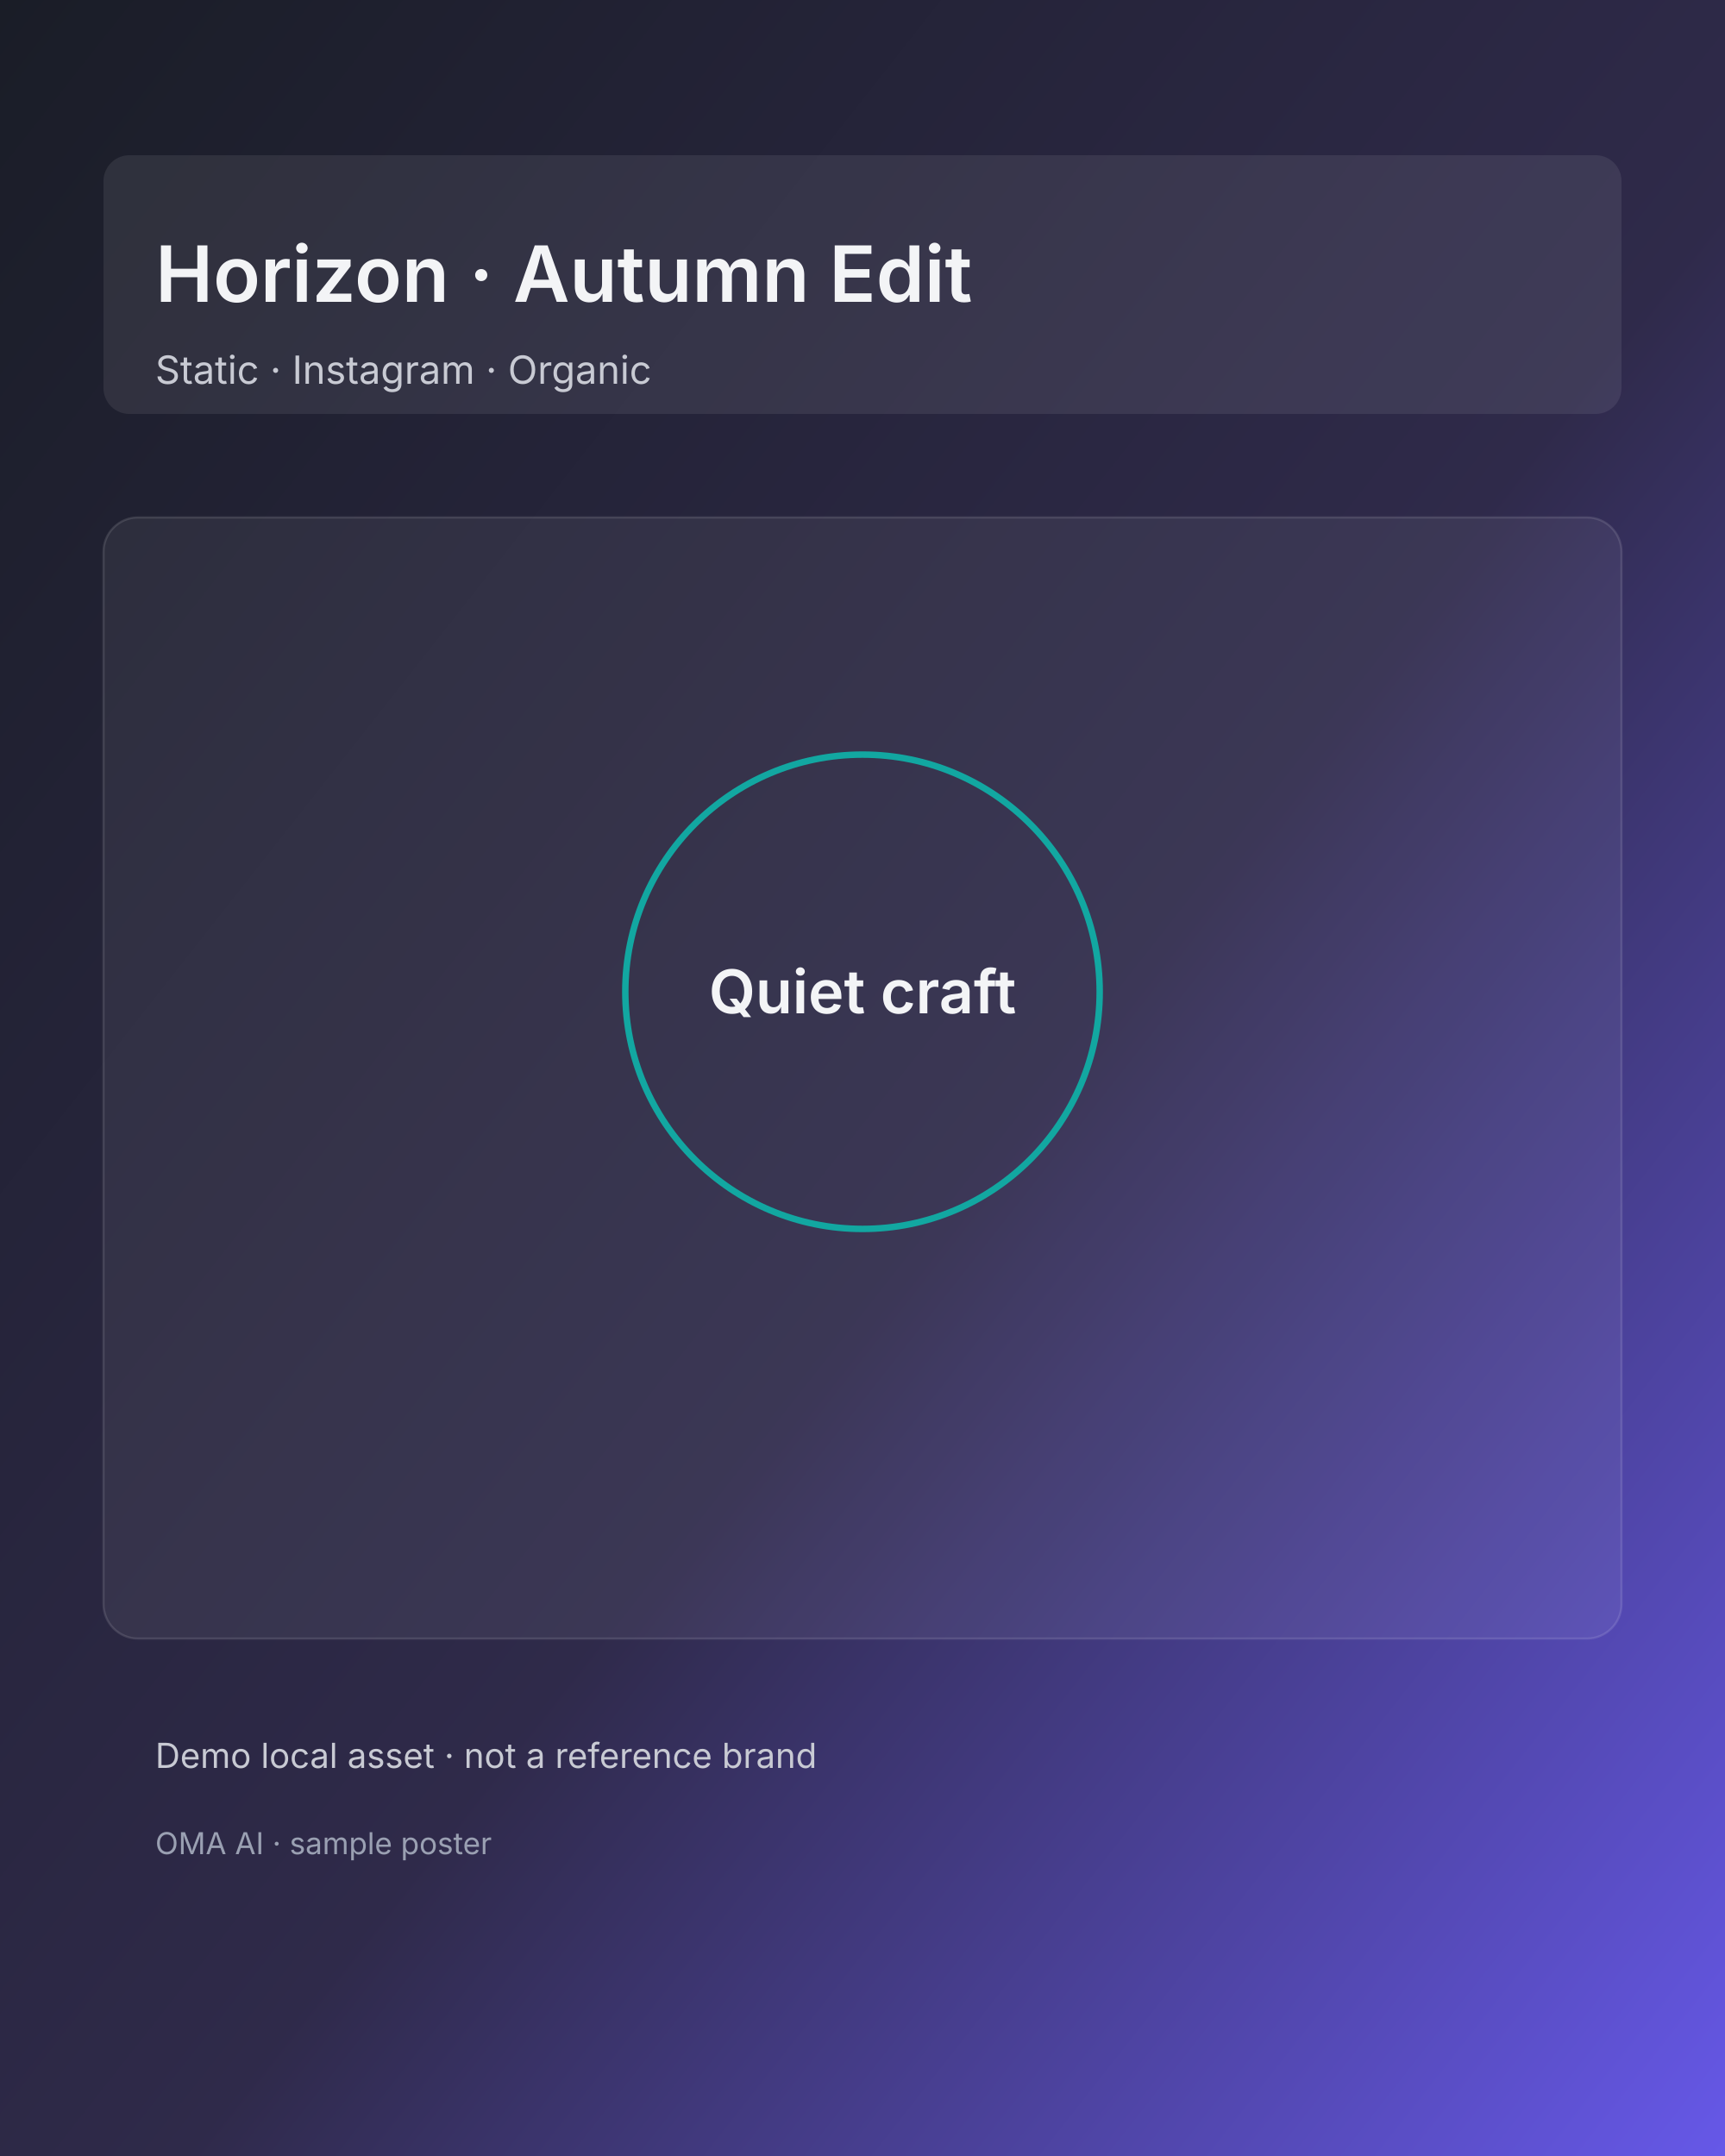
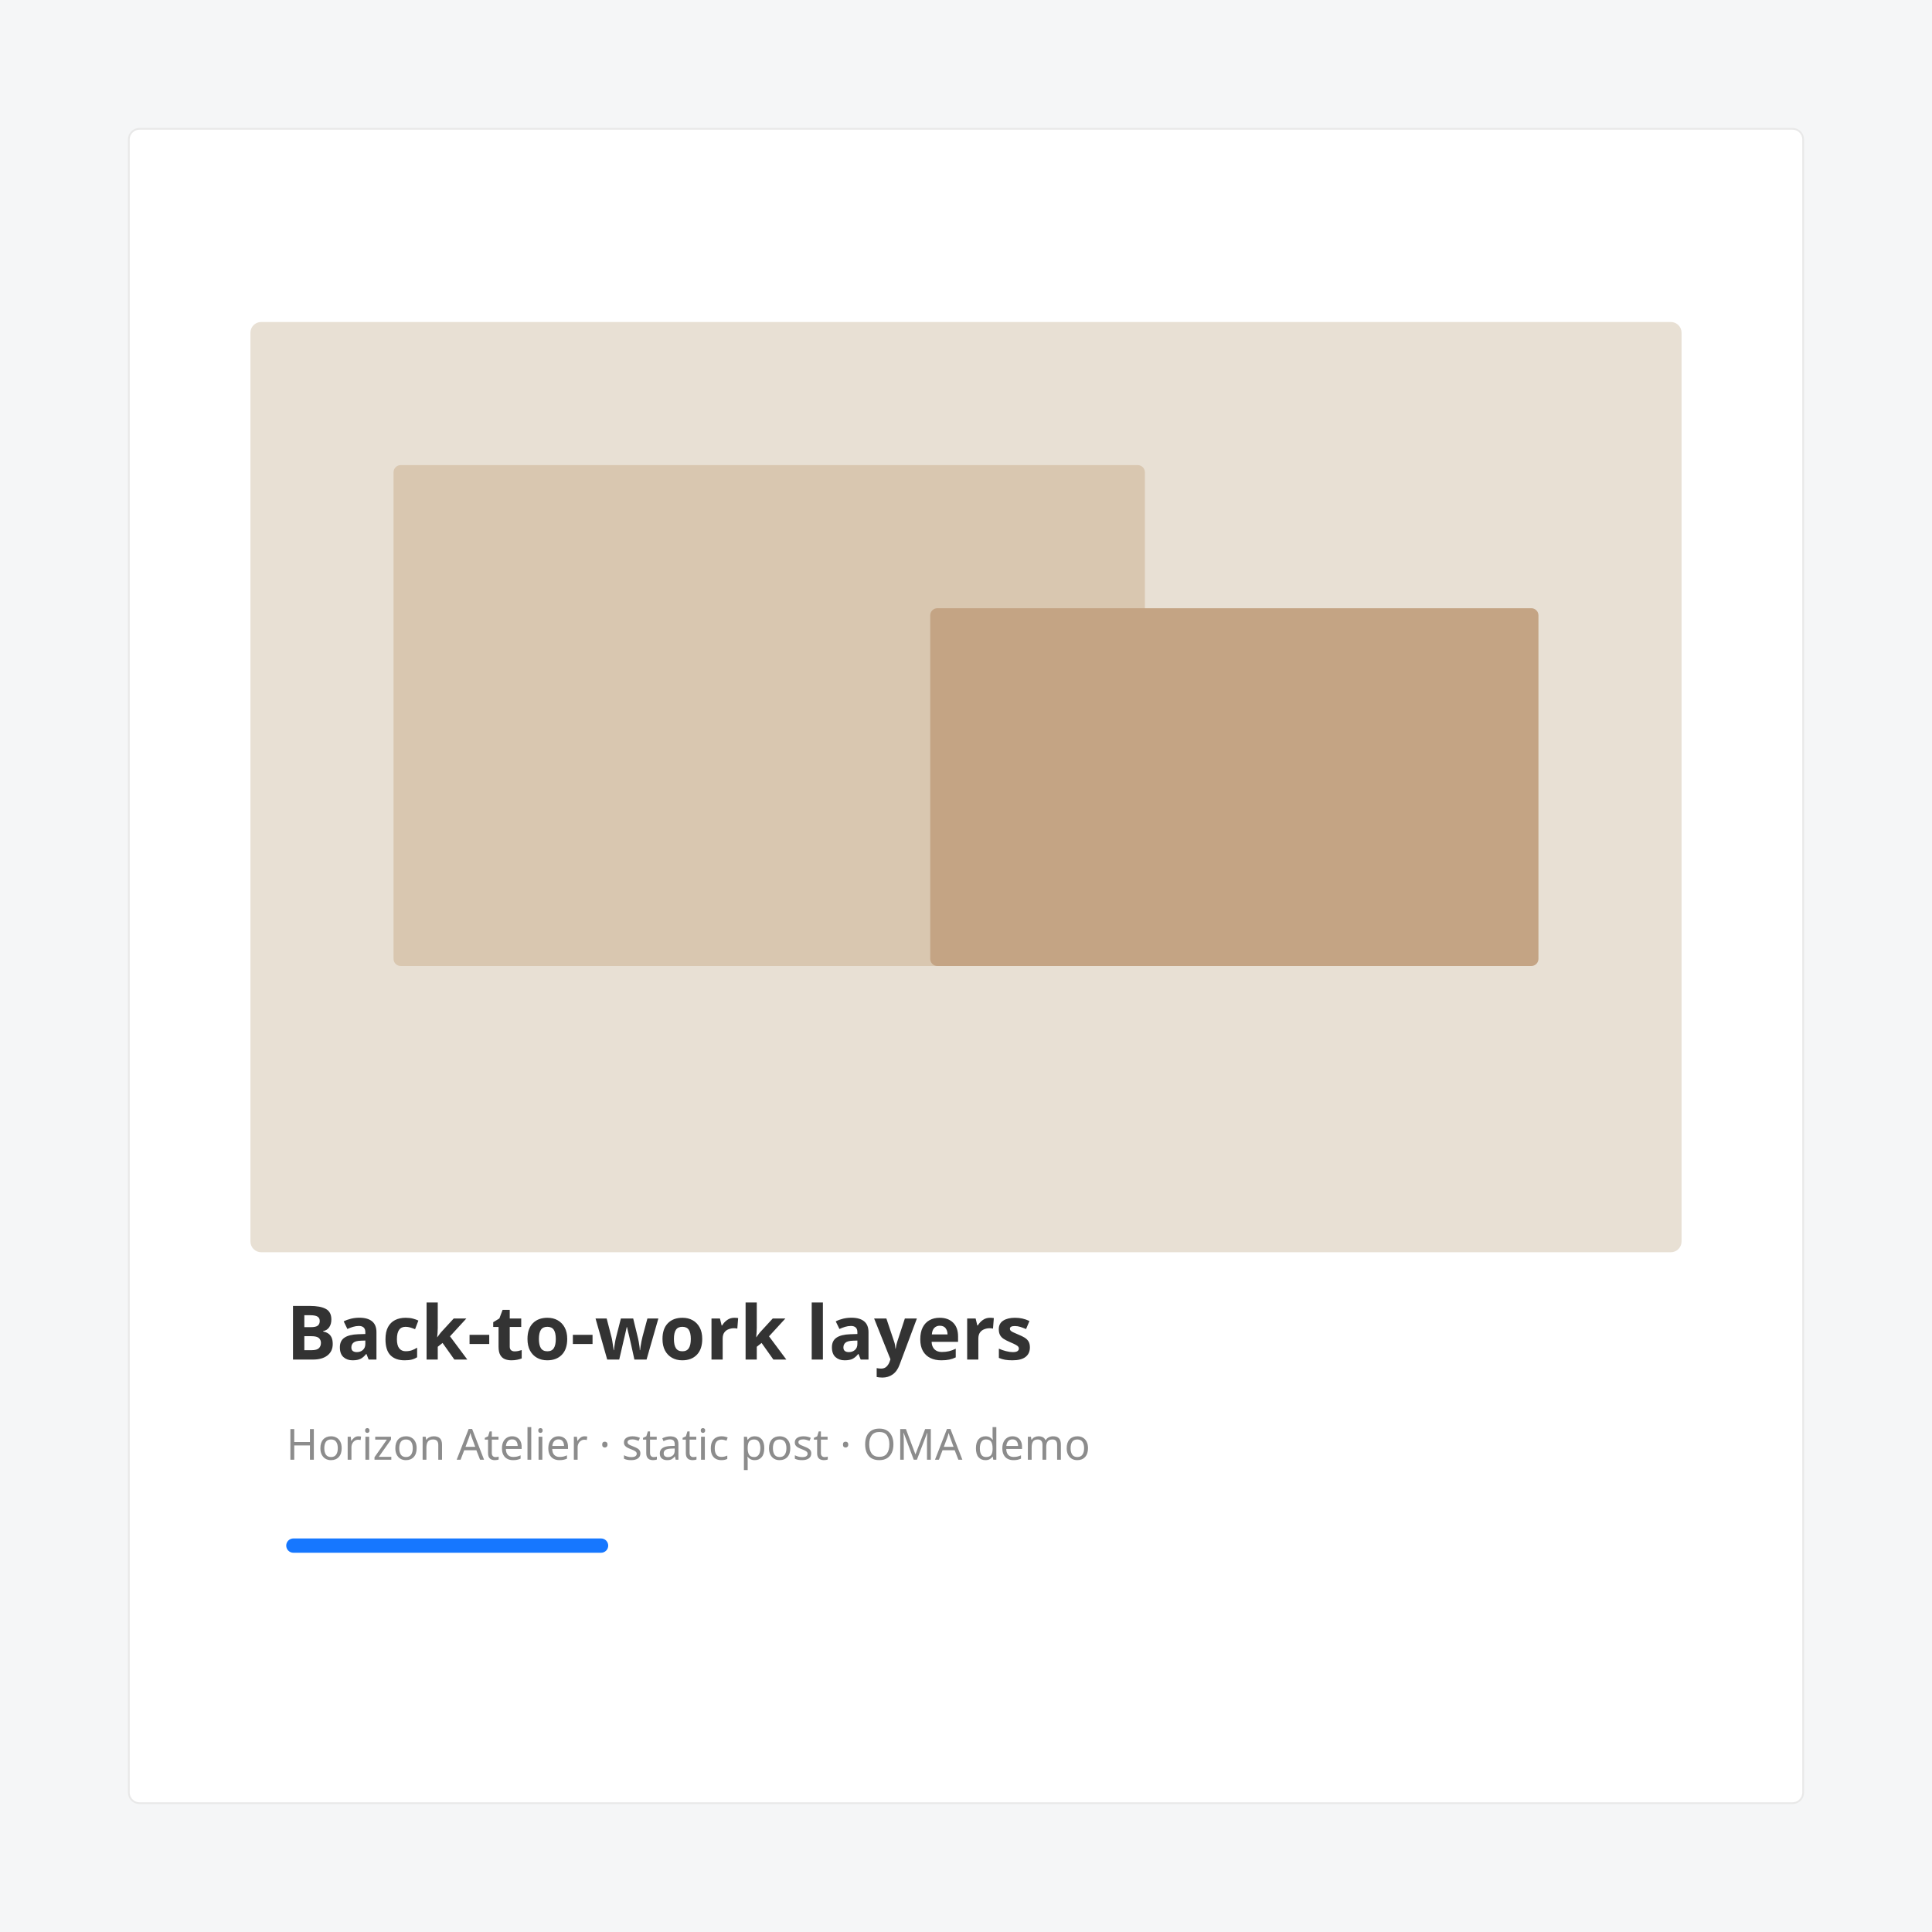
- <svg xmlns="http://www.w3.org/2000/svg" width="800" height="1000" viewBox="0 0 800 1000" role="img" aria-label="OMA static content poster">
-   <defs>
-     <linearGradient id="g" x1="0" y1="0" x2="1" y2="1">
-       <stop offset="0%" stop-color="#1a1d27" />
-       <stop offset="55%" stop-color="#2f2a4a" />
-       <stop offset="100%" stop-color="#6658e8" />
-     </linearGradient>
-   </defs>
-   <rect width="800" height="1000" fill="url(#g)" />
-   <rect x="48" y="72" width="704" height="120" rx="12" fill="rgba(255,255,255,0.08)" />
-   <text x="72" y="140" fill="#f3f4f6" font-family="Inter, sans-serif" font-size="36" font-weight="600">Horizon · Autumn Edit</text>
-   <text x="72" y="178" fill="#c8cad3" font-family="Inter, sans-serif" font-size="18">Static · Instagram · Organic</text>
-   <rect x="48" y="240" width="704" height="520" rx="16" fill="rgba(255,255,255,0.06)" stroke="rgba(255,255,255,0.12)" />
-   <circle cx="400" cy="460" r="110" fill="none" stroke="#12a7a1" stroke-width="3" />
-   <text x="400" y="470" text-anchor="middle" fill="#f3f4f6" font-family="Inter, sans-serif" font-size="28" font-weight="600">Quiet craft</text>
-   <text x="72" y="820" fill="#c8cad3" font-family="Inter, sans-serif" font-size="16">Demo local asset · not a reference brand</text>
-   <text x="72" y="860" fill="#9aa0b2" font-family="Inter, sans-serif" font-size="14">OMA AI · sample poster</text>
+ <svg xmlns="http://www.w3.org/2000/svg" width="1080" height="1080" viewBox="0 0 1080 1080" role="img" aria-label="OMA static product post — linen layers on a studio table">
+   <rect width="1080" height="1080" fill="#F5F6F7" />
+   <rect x="72" y="72" width="936" height="936" rx="6" fill="#FFFFFF" stroke="#E8E8E8" />
+   <rect x="140" y="180" width="800" height="520" rx="6" fill="#E8E0D4" />
+   <rect x="220" y="260" width="420" height="280" rx="4" fill="#D9C7B0" />
+   <rect x="520" y="340" width="340" height="200" rx="4" fill="#C4A484" />
+   <text x="160" y="760" fill="#333333" font-family="system-ui, sans-serif" font-size="42" font-weight="600">Back-to-work layers</text>
+   <text x="160" y="816" fill="#8C8C8C" font-family="system-ui, sans-serif" font-size="24">Horizon Atelier · static post · OMA demo</text>
+   <rect x="160" y="860" width="180" height="8" rx="4" fill="#1677FF" />
</svg>
